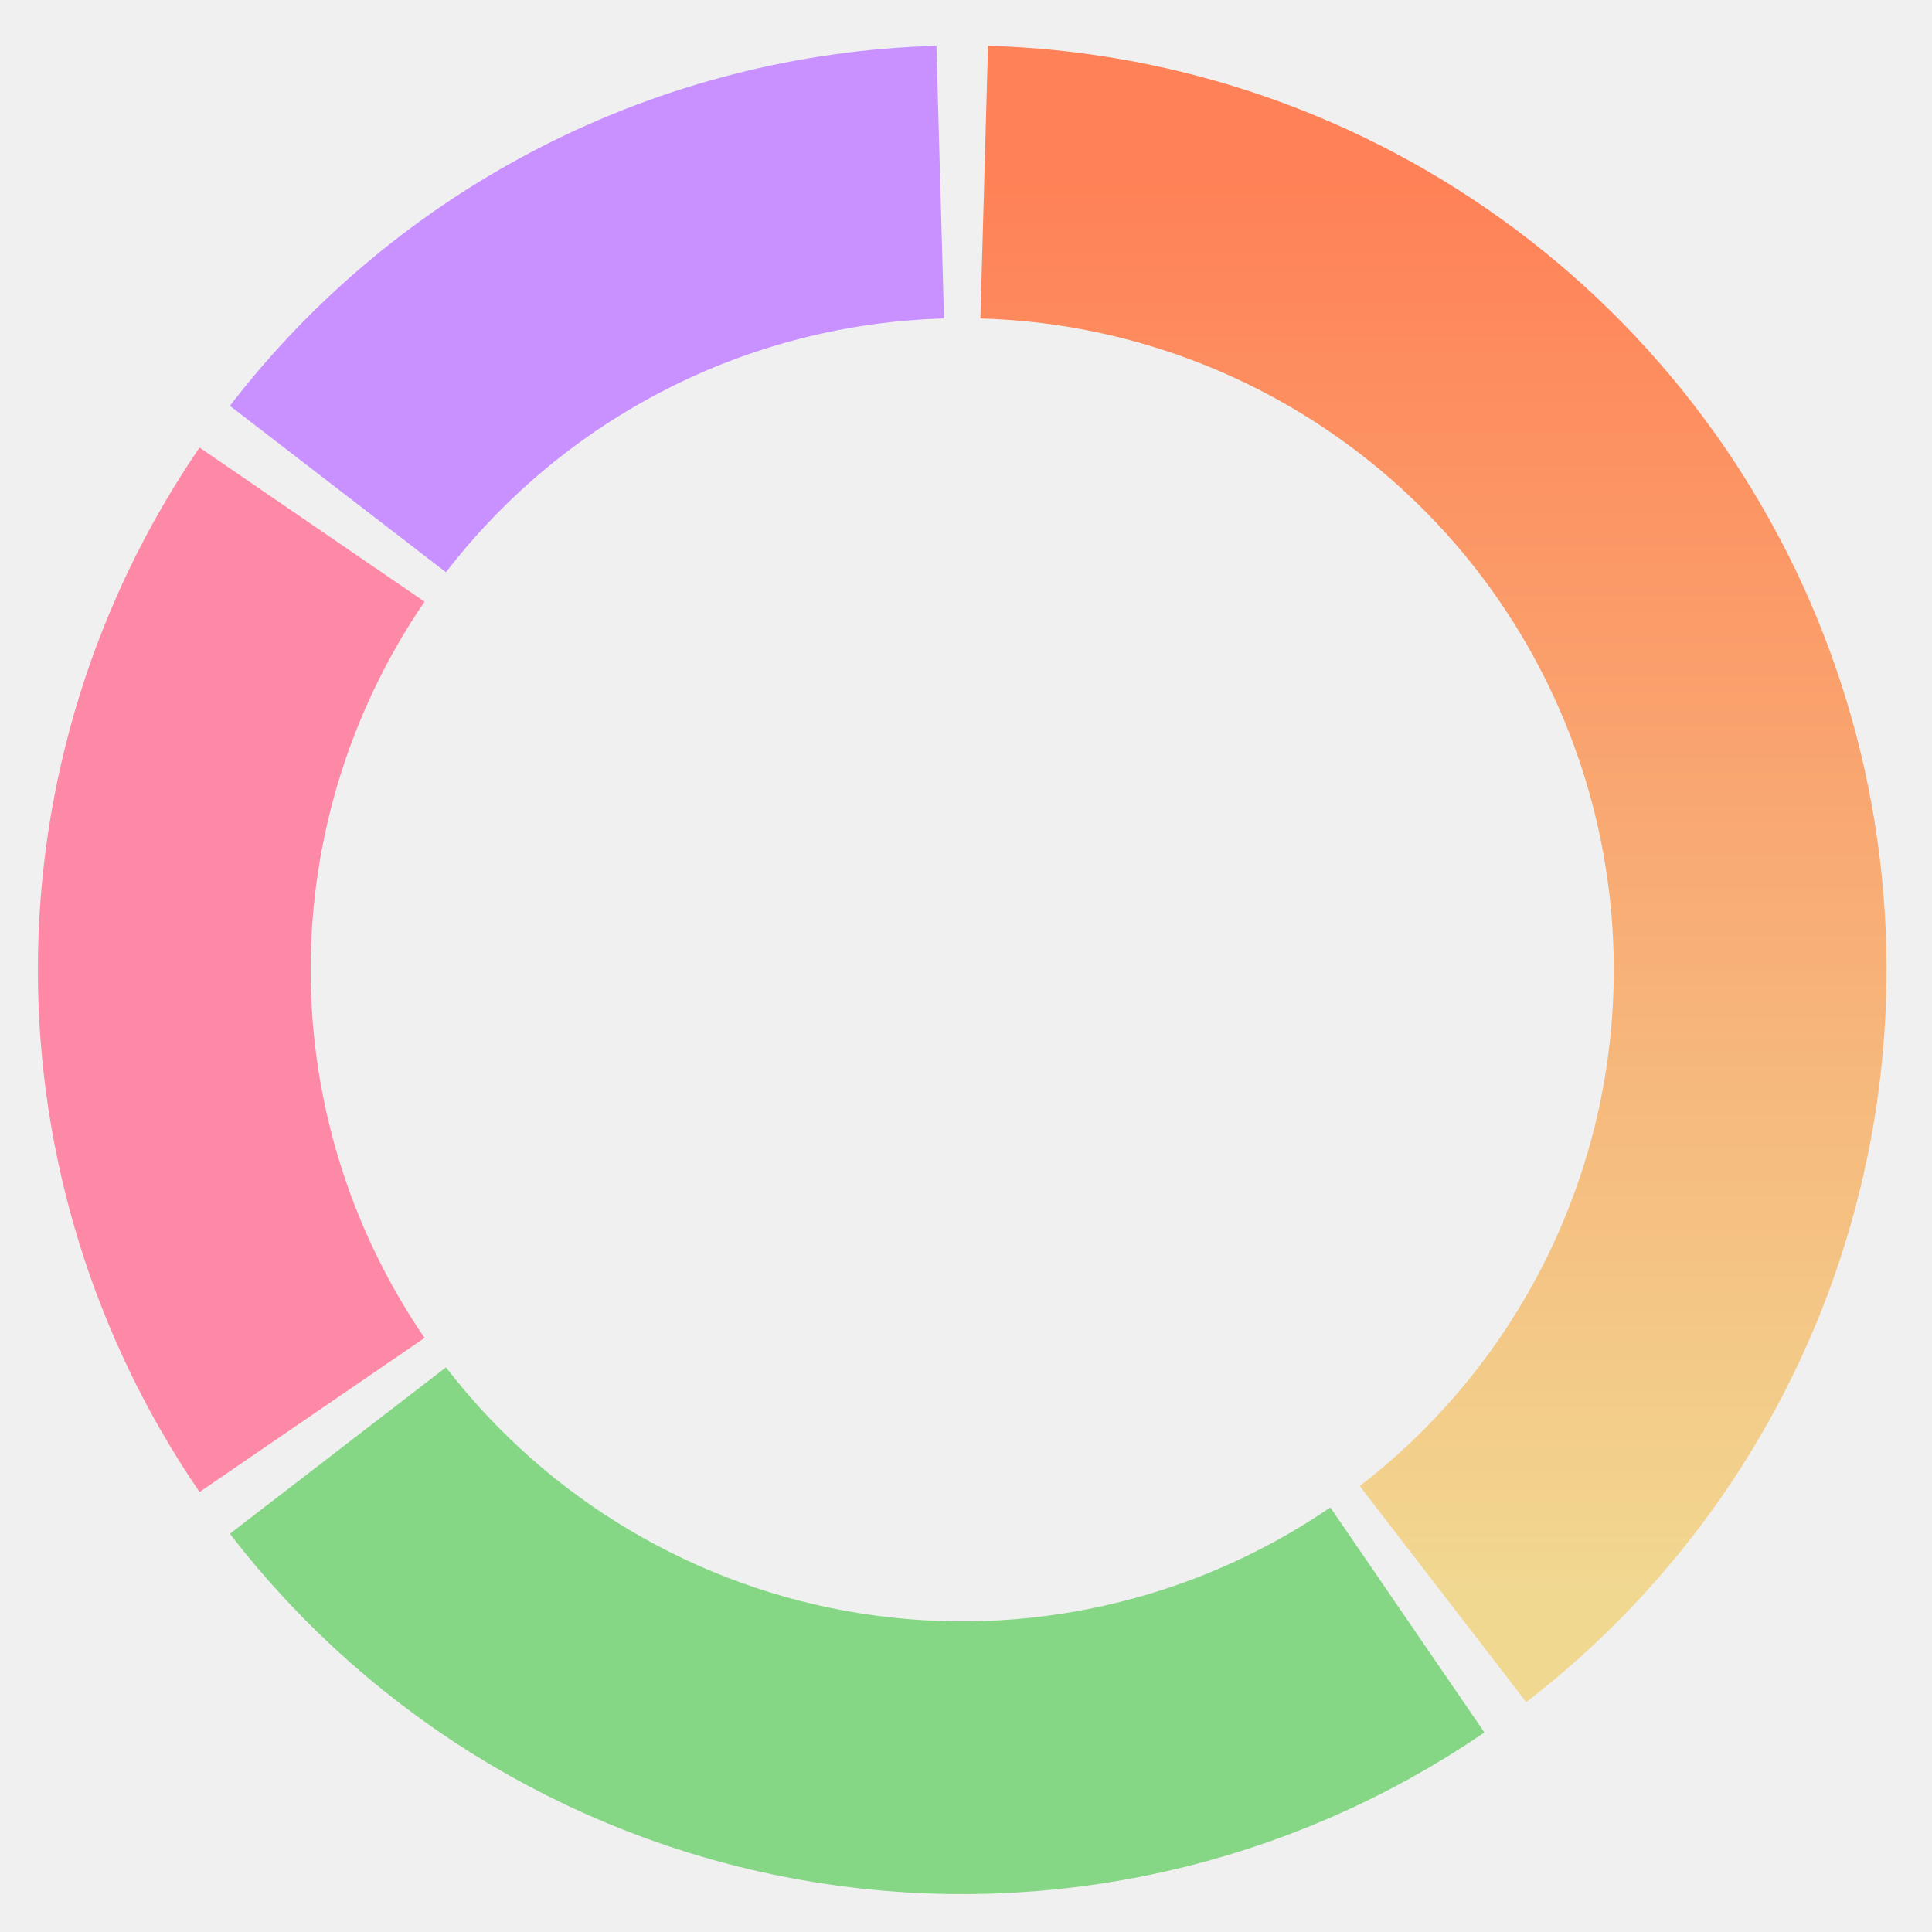
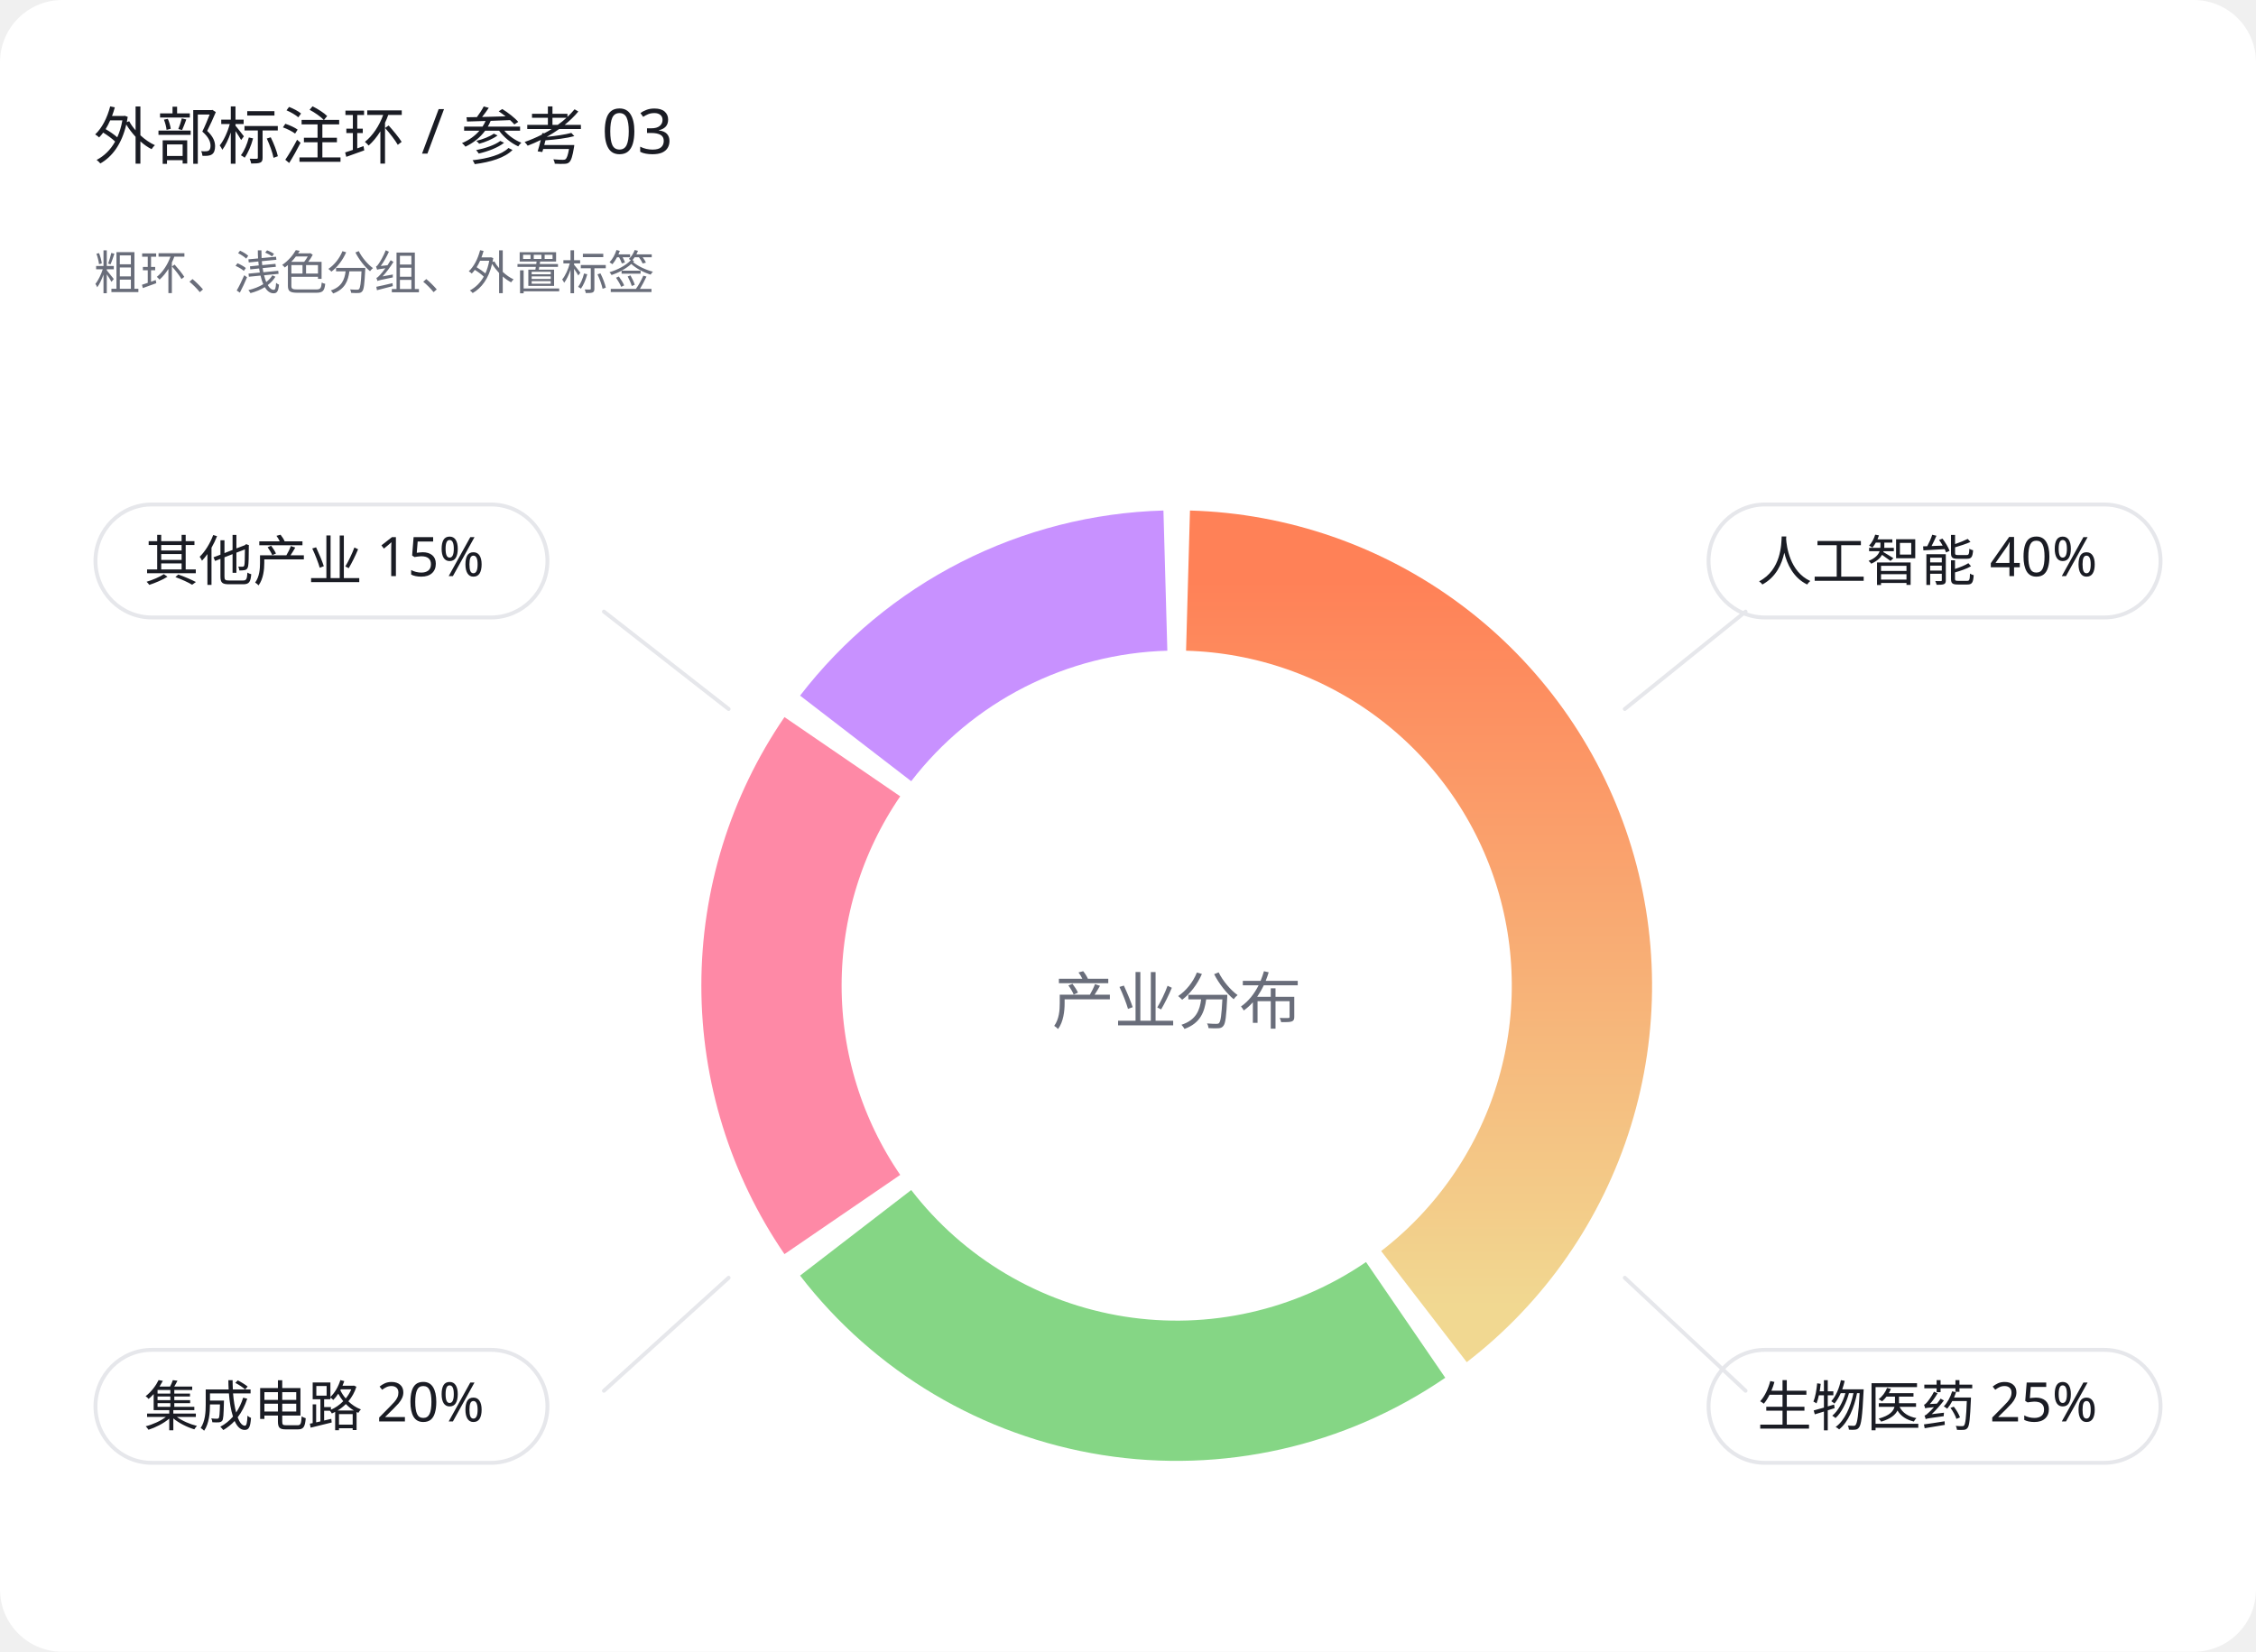
- <svg xmlns="http://www.w3.org/2000/svg" width="255" height="255" viewBox="175 125 255 255" fill="none" role="img" aria-label="产业分布：人工智能40%，生物医药25%，集成电路20%，其他产业15%">
-   <g>
-     <g>
-       <path d="M304.904 149.041C326.363 149.64 347.11 156.865 364.299 169.724C381.488 182.583 394.277 200.446 400.91 220.862C407.544 241.278 407.697 263.247 401.349 283.754C395.002 304.26 382.463 322.3 365.456 335.398" stroke="url(#donut-paint0_linear_1118_42160)" stroke-width="36" stroke-linejoin="round" data-donut-segment="true" pathLength="1" />
-       <path d="M360.756 338.812C338.827 353.827 311.981 359.877 285.73 355.72C259.48 351.562 235.818 337.512 219.602 316.455" stroke="url(#donut-paint1_linear_1118_42160)" stroke-width="36" stroke-linejoin="round" data-donut-segment="true" pathLength="1" />
-       <path d="M216.188 311.757C204.34 294.453 198 273.972 198 253C198 232.029 204.34 211.547 216.188 194.244" stroke="url(#donut-paint2_linear_1118_42160)" stroke-width="36" stroke-linejoin="round" data-donut-segment="true" pathLength="1" />
-       <path d="M219.602 189.545C229.017 177.319 241.035 167.341 254.785 160.335C268.534 153.33 283.67 149.471 299.096 149.041" stroke="url(#donut-paint3_linear_1118_42160)" stroke-width="36" stroke-linejoin="round" data-donut-segment="true" pathLength="1" />
-       <g>
- </g>
-       <g>
- </g>
-       <g>
- </g>
-       <g>
- </g>
-     </g>
-   </g>
+ <svg xmlns="http://www.w3.org/2000/svg" width="579" height="424" viewBox="0 0 579 424" fill="none" role="img" aria-label="chart-donut-animated">
+   <path d="M0 16C0 7.163 7.163 0 16 0H563C571.837 0 579 7.163 579 16V408C579 416.837 571.837 424 563 424H16C7.163 424 0 416.837 0 408V16Z" fill="white" />
+   <text fill="#1A1C24" style="white-space: pre" xml:space="preserve" font-family="PingFang SC" font-size="16" letter-spacing="0px">
+     <tspan x="24" y="40.76">外部标注环 / 参考 03</tspan>
+   </text>
+   <text fill="#696D7A" style="white-space: pre" xml:space="preserve" font-family="PingFang SC" font-size="12" letter-spacing="0px">
+     <tspan x="24" y="74.32">粗环、浅色分组、外置标签</tspan>
+   </text>
+   <path d="M304.904 149.041C326.363 149.64 347.11 156.865 364.299 169.724C381.488 182.583 394.277 200.446 400.91 220.862C407.544 241.278 407.697 263.247 401.349 283.754C395.002 304.26 382.463 322.3 365.456 335.398" stroke="url(#chart-donut-animated-paint0_linear_1118_42160)" stroke-width="36" stroke-linejoin="round" data-donut-segment="true" pathLength="1" />
+   <path d="M360.756 338.812C338.827 353.827 311.981 359.877 285.73 355.72C259.48 351.562 235.818 337.512 219.602 316.455" stroke="url(#chart-donut-animated-paint1_linear_1118_42160)" stroke-width="36" stroke-linejoin="round" data-donut-segment="true" pathLength="1" />
+   <path d="M216.188 311.757C204.34 294.453 198 273.972 198 253C198 232.029 204.34 211.547 216.188 194.244" stroke="url(#chart-donut-animated-paint2_linear_1118_42160)" stroke-width="36" stroke-linejoin="round" data-donut-segment="true" pathLength="1" />
+   <path d="M219.602 189.545C229.017 177.319 241.035 167.341 254.785 160.335C268.534 153.33 283.67 149.471 299.096 149.041" stroke="url(#chart-donut-animated-paint3_linear_1118_42160)" stroke-width="36" stroke-linejoin="round" data-donut-segment="true" pathLength="1" />
+   <text fill="#696D7A" style="white-space: pre" xml:space="preserve" font-family="PingFang SC" font-size="16" letter-spacing="0px">
+     <tspan x="270" y="262.76">产业分布</tspan>
+   </text>
+   <rect x="24.5" y="129.5" width="116" height="29" rx="14.5" fill="white" />
+   <rect x="24.5" y="129.5" width="116" height="29" rx="14.5" stroke="#E6E7EB" />
+   <text fill="#1A1C24" style="white-space: pre" xml:space="preserve" font-family="PingFang SC" font-size="14" letter-spacing="0px">
+     <tspan x="37" y="149.04">其他产业 15%</tspan>
+   </text>
+   <rect x="438.5" y="129.5" width="116" height="29" rx="14.5" fill="white" />
+   <rect x="438.5" y="129.5" width="116" height="29" rx="14.5" stroke="#E6E7EB" />
+   <text fill="#1A1C24" style="white-space: pre" xml:space="preserve" font-family="PingFang SC" font-size="14" letter-spacing="0px">
+     <tspan x="451" y="149.04">人工智能 40%</tspan>
+   </text>
+   <rect x="438.5" y="346.5" width="116" height="29" rx="14.5" fill="white" />
+   <rect x="438.5" y="346.5" width="116" height="29" rx="14.5" stroke="#E6E7EB" />
+   <text fill="#1A1C24" style="white-space: pre" xml:space="preserve" font-family="PingFang SC" font-size="14" letter-spacing="0px">
+     <tspan x="451" y="366.04">生物医药 25%</tspan>
+   </text>
+   <rect x="24.5" y="346.5" width="116" height="29" rx="14.5" fill="white" />
+   <rect x="24.5" y="346.5" width="116" height="29" rx="14.5" stroke="#E6E7EB" />
+   <text fill="#1A1C24" style="white-space: pre" xml:space="preserve" font-family="PingFang SC" font-size="14" letter-spacing="0px">
+     <tspan x="37" y="366.04">集成电路 20%</tspan>
+   </text>
+   <path d="M155 157L187 182M417 182L448 157M155 357L187 328M417 328L448 357" stroke="#E6E7EB" stroke-linecap="round" stroke-linejoin="round" />
  <defs>
-     <linearGradient id="donut-paint0_linear_1118_42160" x1="355.452" y1="149.041" x2="355.452" y2="335.398" gradientUnits="userSpaceOnUse">
+     <linearGradient id="chart-donut-animated-paint0_linear_1118_42160" x1="355.452" y1="149.041" x2="355.452" y2="335.398" gradientUnits="userSpaceOnUse">
      <stop stop-color="#FF8157" />
      <stop offset="1" stop-color="#F1D891" />
    </linearGradient>
-     <linearGradient id="donut-paint1_linear_1118_42160" x1="290.179" y1="316.455" x2="290.179" y2="357" gradientUnits="userSpaceOnUse">
+     <linearGradient id="chart-donut-animated-paint1_linear_1118_42160" x1="290.179" y1="316.455" x2="290.179" y2="357" gradientUnits="userSpaceOnUse">
      <stop stop-color="#85D685" />
      <stop offset="1" stop-color="#85D685" />
    </linearGradient>
-     <linearGradient id="donut-paint2_linear_1118_42160" x1="207.094" y1="194.244" x2="207.094" y2="311.757" gradientUnits="userSpaceOnUse">
+     <linearGradient id="chart-donut-animated-paint2_linear_1118_42160" x1="207.094" y1="194.244" x2="207.094" y2="311.757" gradientUnits="userSpaceOnUse">
      <stop stop-color="#FE89A6" />
      <stop offset="1" stop-color="#FE89A6" />
    </linearGradient>
-     <linearGradient id="donut-paint3_linear_1118_42160" x1="259.349" y1="149.041" x2="259.349" y2="189.545" gradientUnits="userSpaceOnUse">
+     <linearGradient id="chart-donut-animated-paint3_linear_1118_42160" x1="259.349" y1="149.041" x2="259.349" y2="189.545" gradientUnits="userSpaceOnUse">
      <stop stop-color="#C891FF" />
      <stop offset="1" stop-color="#C891FF" />
    </linearGradient>
  </defs>
</svg>
